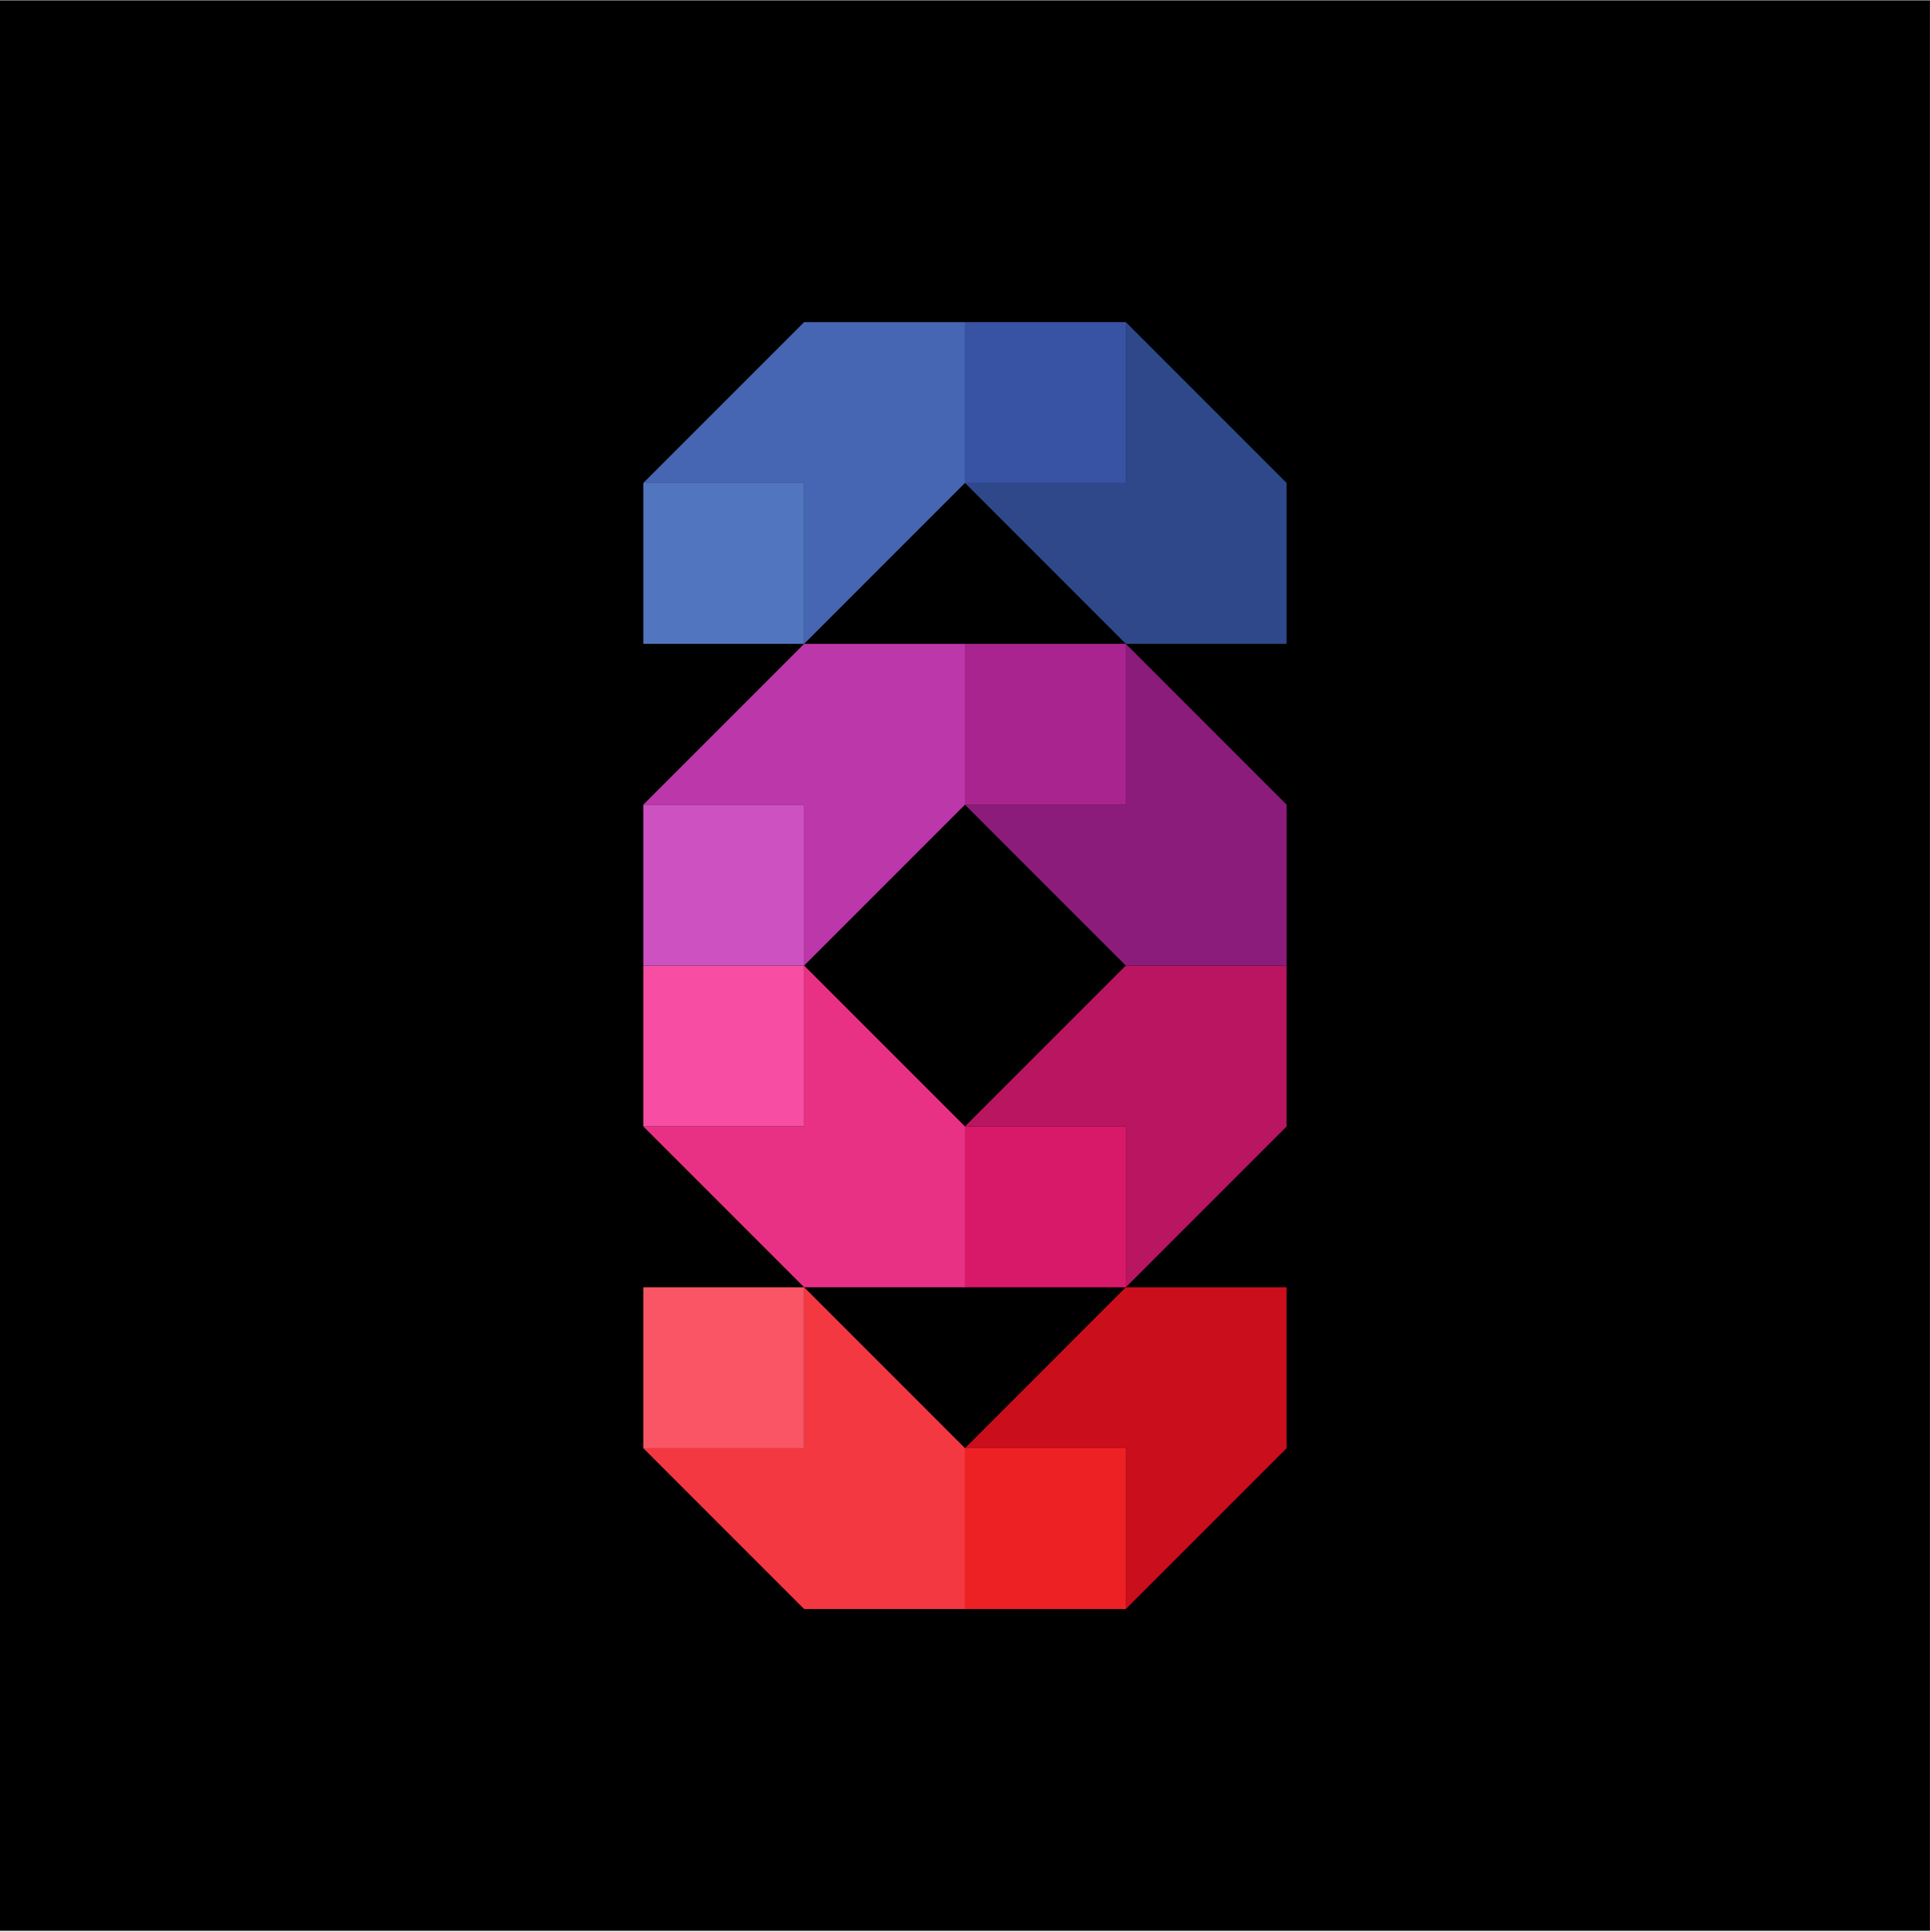
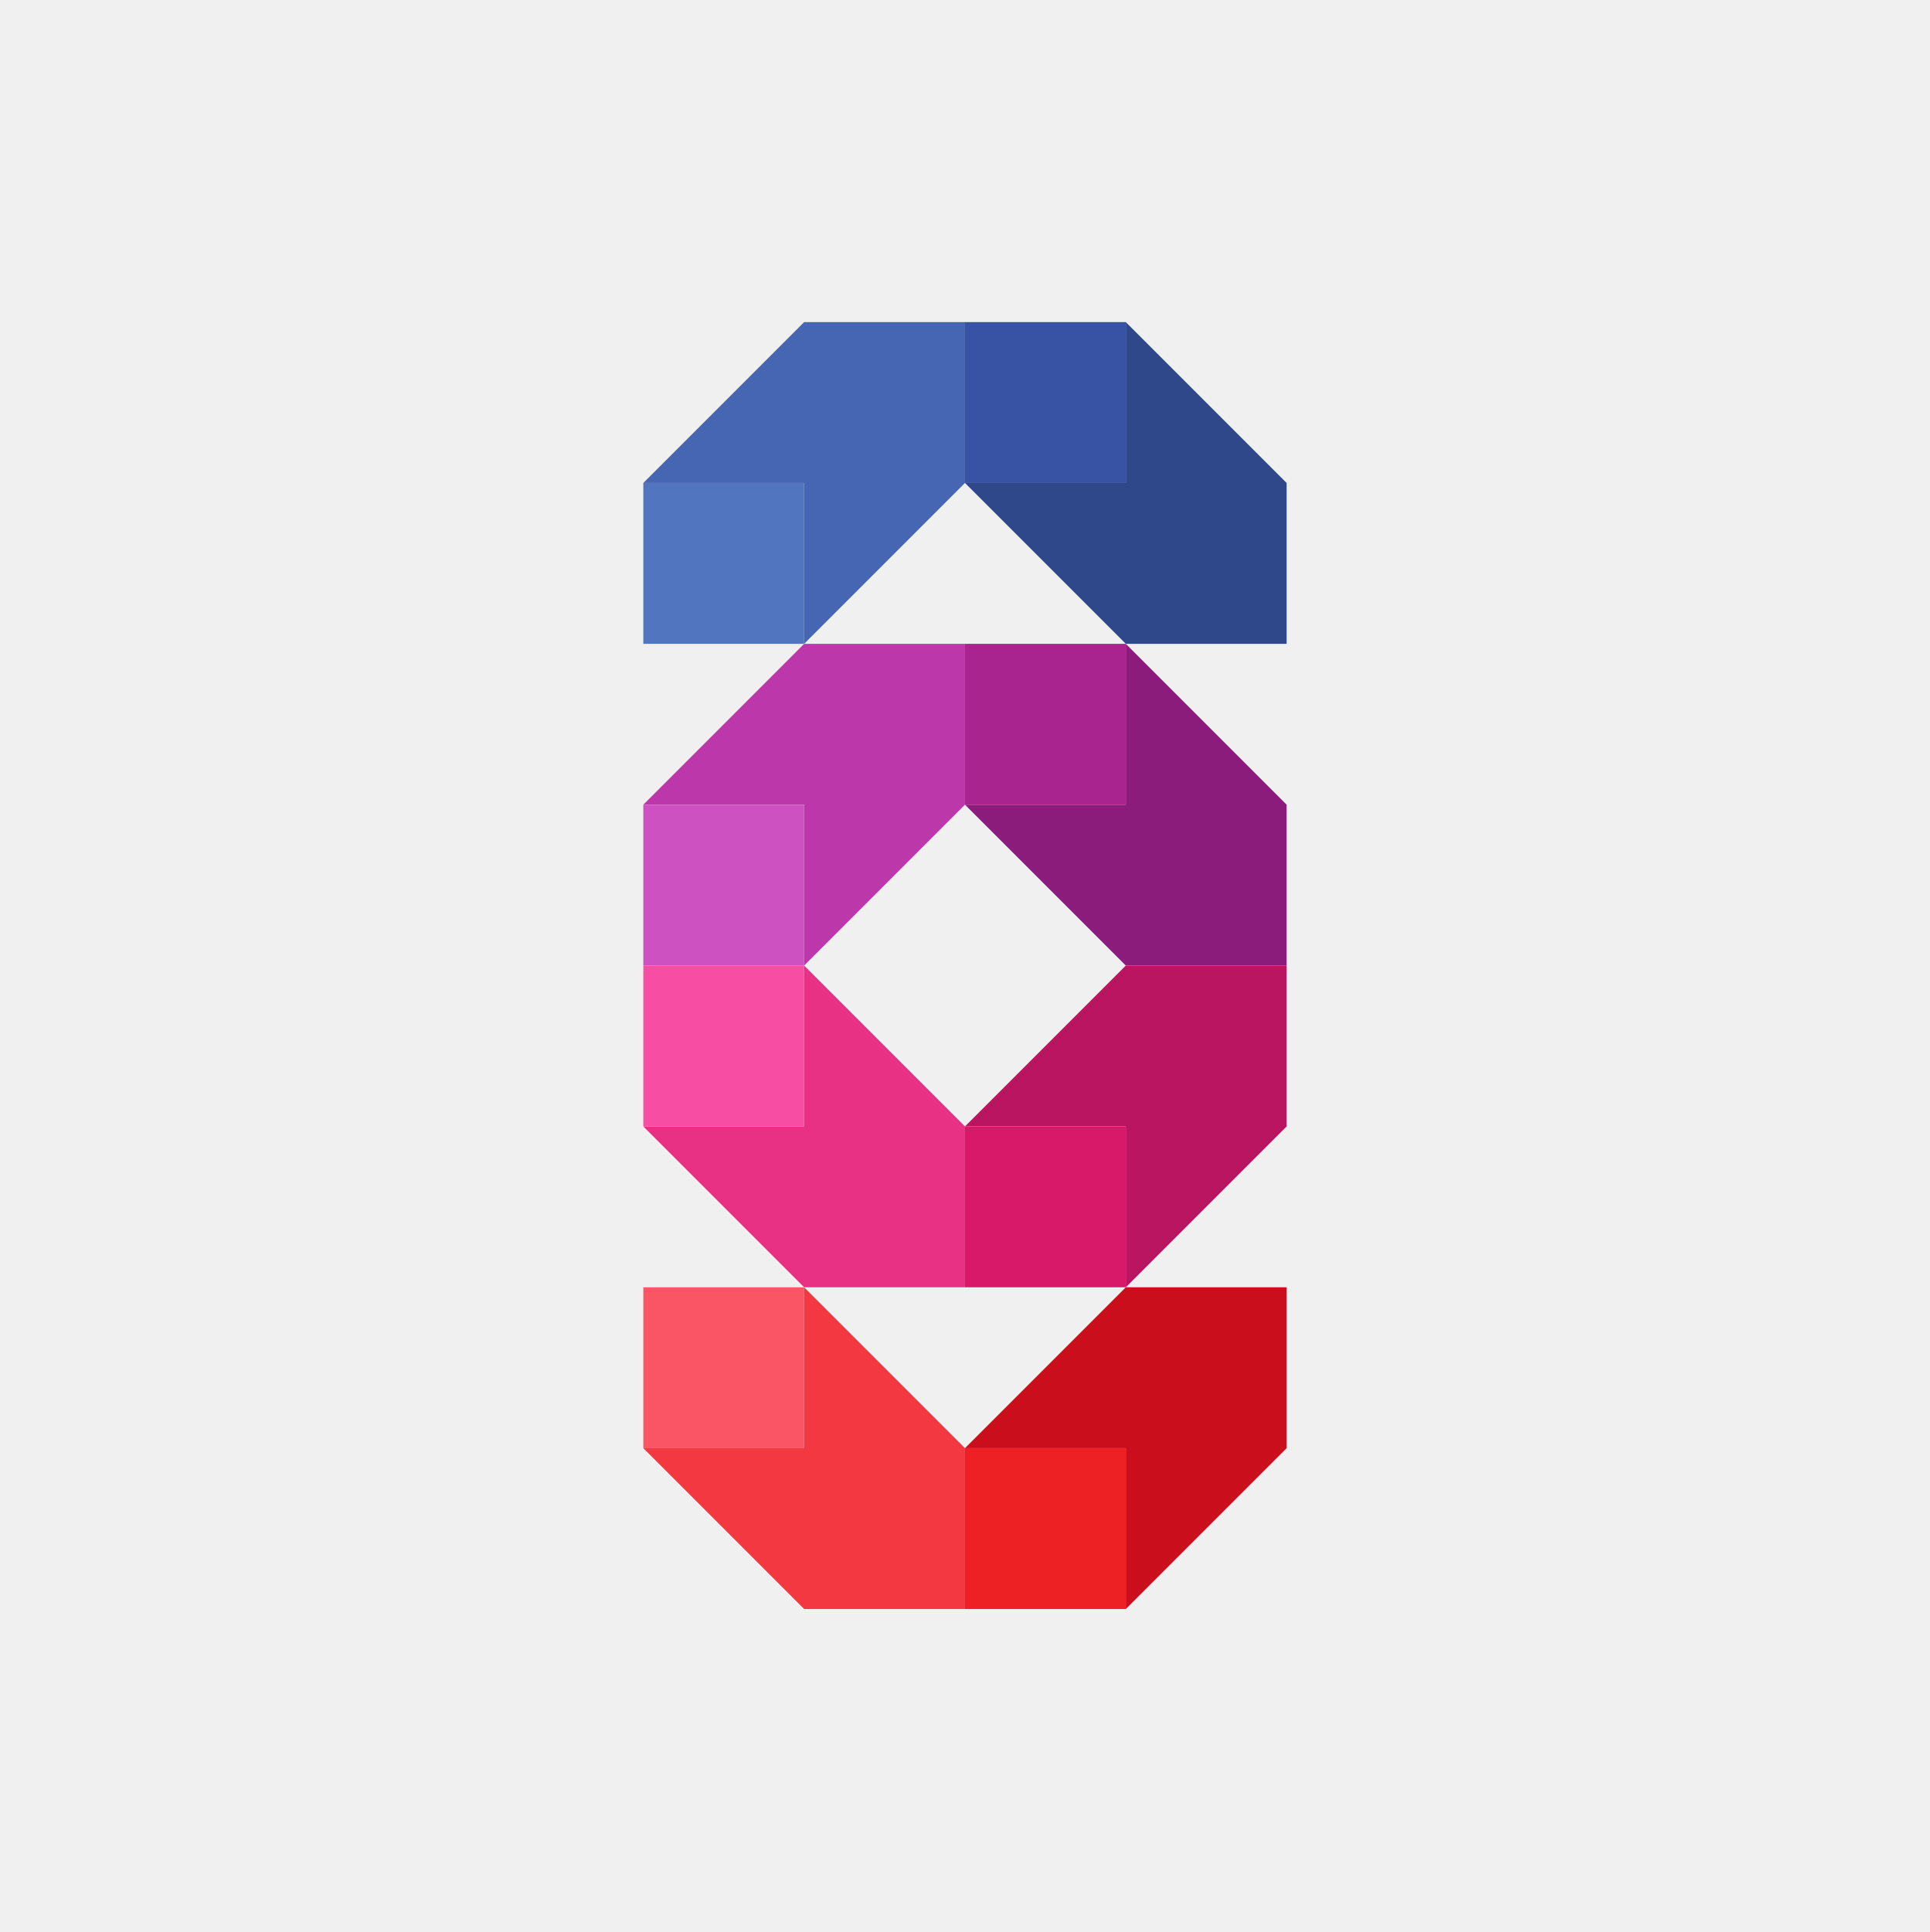
- <svg xmlns="http://www.w3.org/2000/svg" width="1200" height="1201" viewBox="0 0 1200 1201" fill="none">
-   <g clip-path="url(#clip0_336_905)">
-     <rect width="1200" height="1200" transform="translate(0 0.226562)" fill="black" />
-     <g clip-path="url(#clip1_336_905)">
-       <path d="M500 800.227L600 900.227L600 1000.23L500 1000.23L400 900.227L500 900.227L500 800.227Z" fill="#F43842" />
-       <path d="M400 800.227L400 900.227L500 900.227L500 800.227L400 800.227Z" fill="#F95565" />
-       <path d="M500 600.227L600 700.227L600 800.227L500 800.227L400 700.227L500 700.227L500 600.227Z" fill="#E83184" />
-       <path d="M400 600.227L400 700.227L500 700.227L500 600.227L400 600.227Z" fill="#F74DA3" />
-       <path d="M700 600.227L800 600.227L800 700.227L700 800.227L700 700.227L600 700.227L700 600.227Z" fill="#BA1560" />
-       <path d="M600 700.227L600 800.227L700 800.227L700 700.227L600 700.227Z" fill="#D81969" />
-       <path d="M700 800.227L800 800.227L800 900.227L700 1000.23L700 900.227L600 900.227L700 800.227Z" fill="#CA0E1C" />
-       <path d="M600 900.227L600 1000.23L700 1000.23L700 900.227L600 900.227Z" fill="#ED2124" />
-       <path d="M500 200.227L600 200.227L600 300.227L500 400.227L500 300.227L400 300.227L500 200.227Z" fill="#4665B2" />
-       <path d="M400 300.227L400 400.227L500 400.227L500 300.227L400 300.227Z" fill="#5176BF" />
-       <path d="M500 400.227L600 400.227L600 500.227L500 600.227L500 500.227L400 500.227L500 400.227Z" fill="#BC37A9" />
-       <path d="M400 500.227L400 600.227L500 600.227L500 500.227L400 500.227Z" fill="#CE51C2" />
-       <path d="M700 400.227L800 500.227L800 600.227L700 600.227L600 500.227L700 500.227L700 400.227Z" fill="#8C1C7C" />
-       <path d="M600 400.227L600 500.227L700 500.227L700 400.227L600 400.227Z" fill="#A9248F" />
-       <path d="M700 200.227L800 300.227L800 400.227L700 400.227L600 300.227L700 300.227L700 200.227Z" fill="#2E4889" />
-       <path d="M600 200.227L600 300.227L700 300.227L700 200.227L600 200.227Z" fill="#3853A4" />
-     </g>
-   </g>
-   <defs>
-     <clipPath id="clip0_336_905">
-       <rect width="1200" height="1200" fill="white" transform="translate(0 0.226562)" />
-     </clipPath>
-     <clipPath id="clip1_336_905">
-       <rect width="800" height="400" fill="white" transform="translate(400 1000.23) rotate(-90)" />
-     </clipPath>
-   </defs>
+ <svg xmlns="http://www.w3.org/2000/svg" id="Layer_1" baseProfile="tiny" version="1.2" viewBox="0 0 1200 1201">
+   <polygon points="500 800.23 500 900.23 400 900.23 500 1000.23 600 1000.23 600 900.23 500 800.23" fill="#f43842" />
+   <rect x="400" y="800.23" width="100" height="100" fill="#f95565" />
+   <polygon points="600 800.23 600 700.23 500 600.23 500 700.23 400 700.23 500 800.23 600 800.23" fill="#e83184" />
+   <rect x="400" y="600.23" width="100" height="100" fill="#f74da3" />
+   <polygon points="600 700.23 700 700.23 700 800.23 800 700.23 800 600.23 700 600.23 600 700.23" fill="#ba1560" />
+   <rect x="600" y="700.23" width="100" height="100" fill="#d81969" />
+   <polygon points="600 900.23 700 900.23 700 1000.23 800 900.23 800 800.23 700 800.23 600 900.23" fill="#ca0e1c" />
+   <rect x="600" y="900.23" width="100" height="100" fill="#ed2124" />
+   <polygon points="500 400.23 600 300.23 600 200.23 500 200.23 400 300.23 500 300.23 500 400.23" fill="#4665b2" />
+   <rect x="400" y="300.23" width="100" height="100" fill="#5176bf" />
+   <polygon points="500 600.23 600 500.23 600 400.23 500 400.23 400 500.23 500 500.23 500 600.23" fill="#bc37a9" />
+   <rect x="400" y="500.23" width="100" height="100" fill="#ce51c2" />
+   <polygon points="700 500.23 600 500.23 700 600.23 800 600.23 800 500.23 700 400.23 700 500.23" fill="#8c1c7c" />
+   <rect x="600" y="400.23" width="100" height="100" fill="#a9248f" />
+   <polygon points="700 200.23 700 300.23 600 300.23 700 400.23 800 400.23 800 300.23 700 200.23 700 200.23" fill="#2e4889" />
+   <rect x="600" y="200.23" width="100" height="100" fill="#3853a4" />
</svg>
